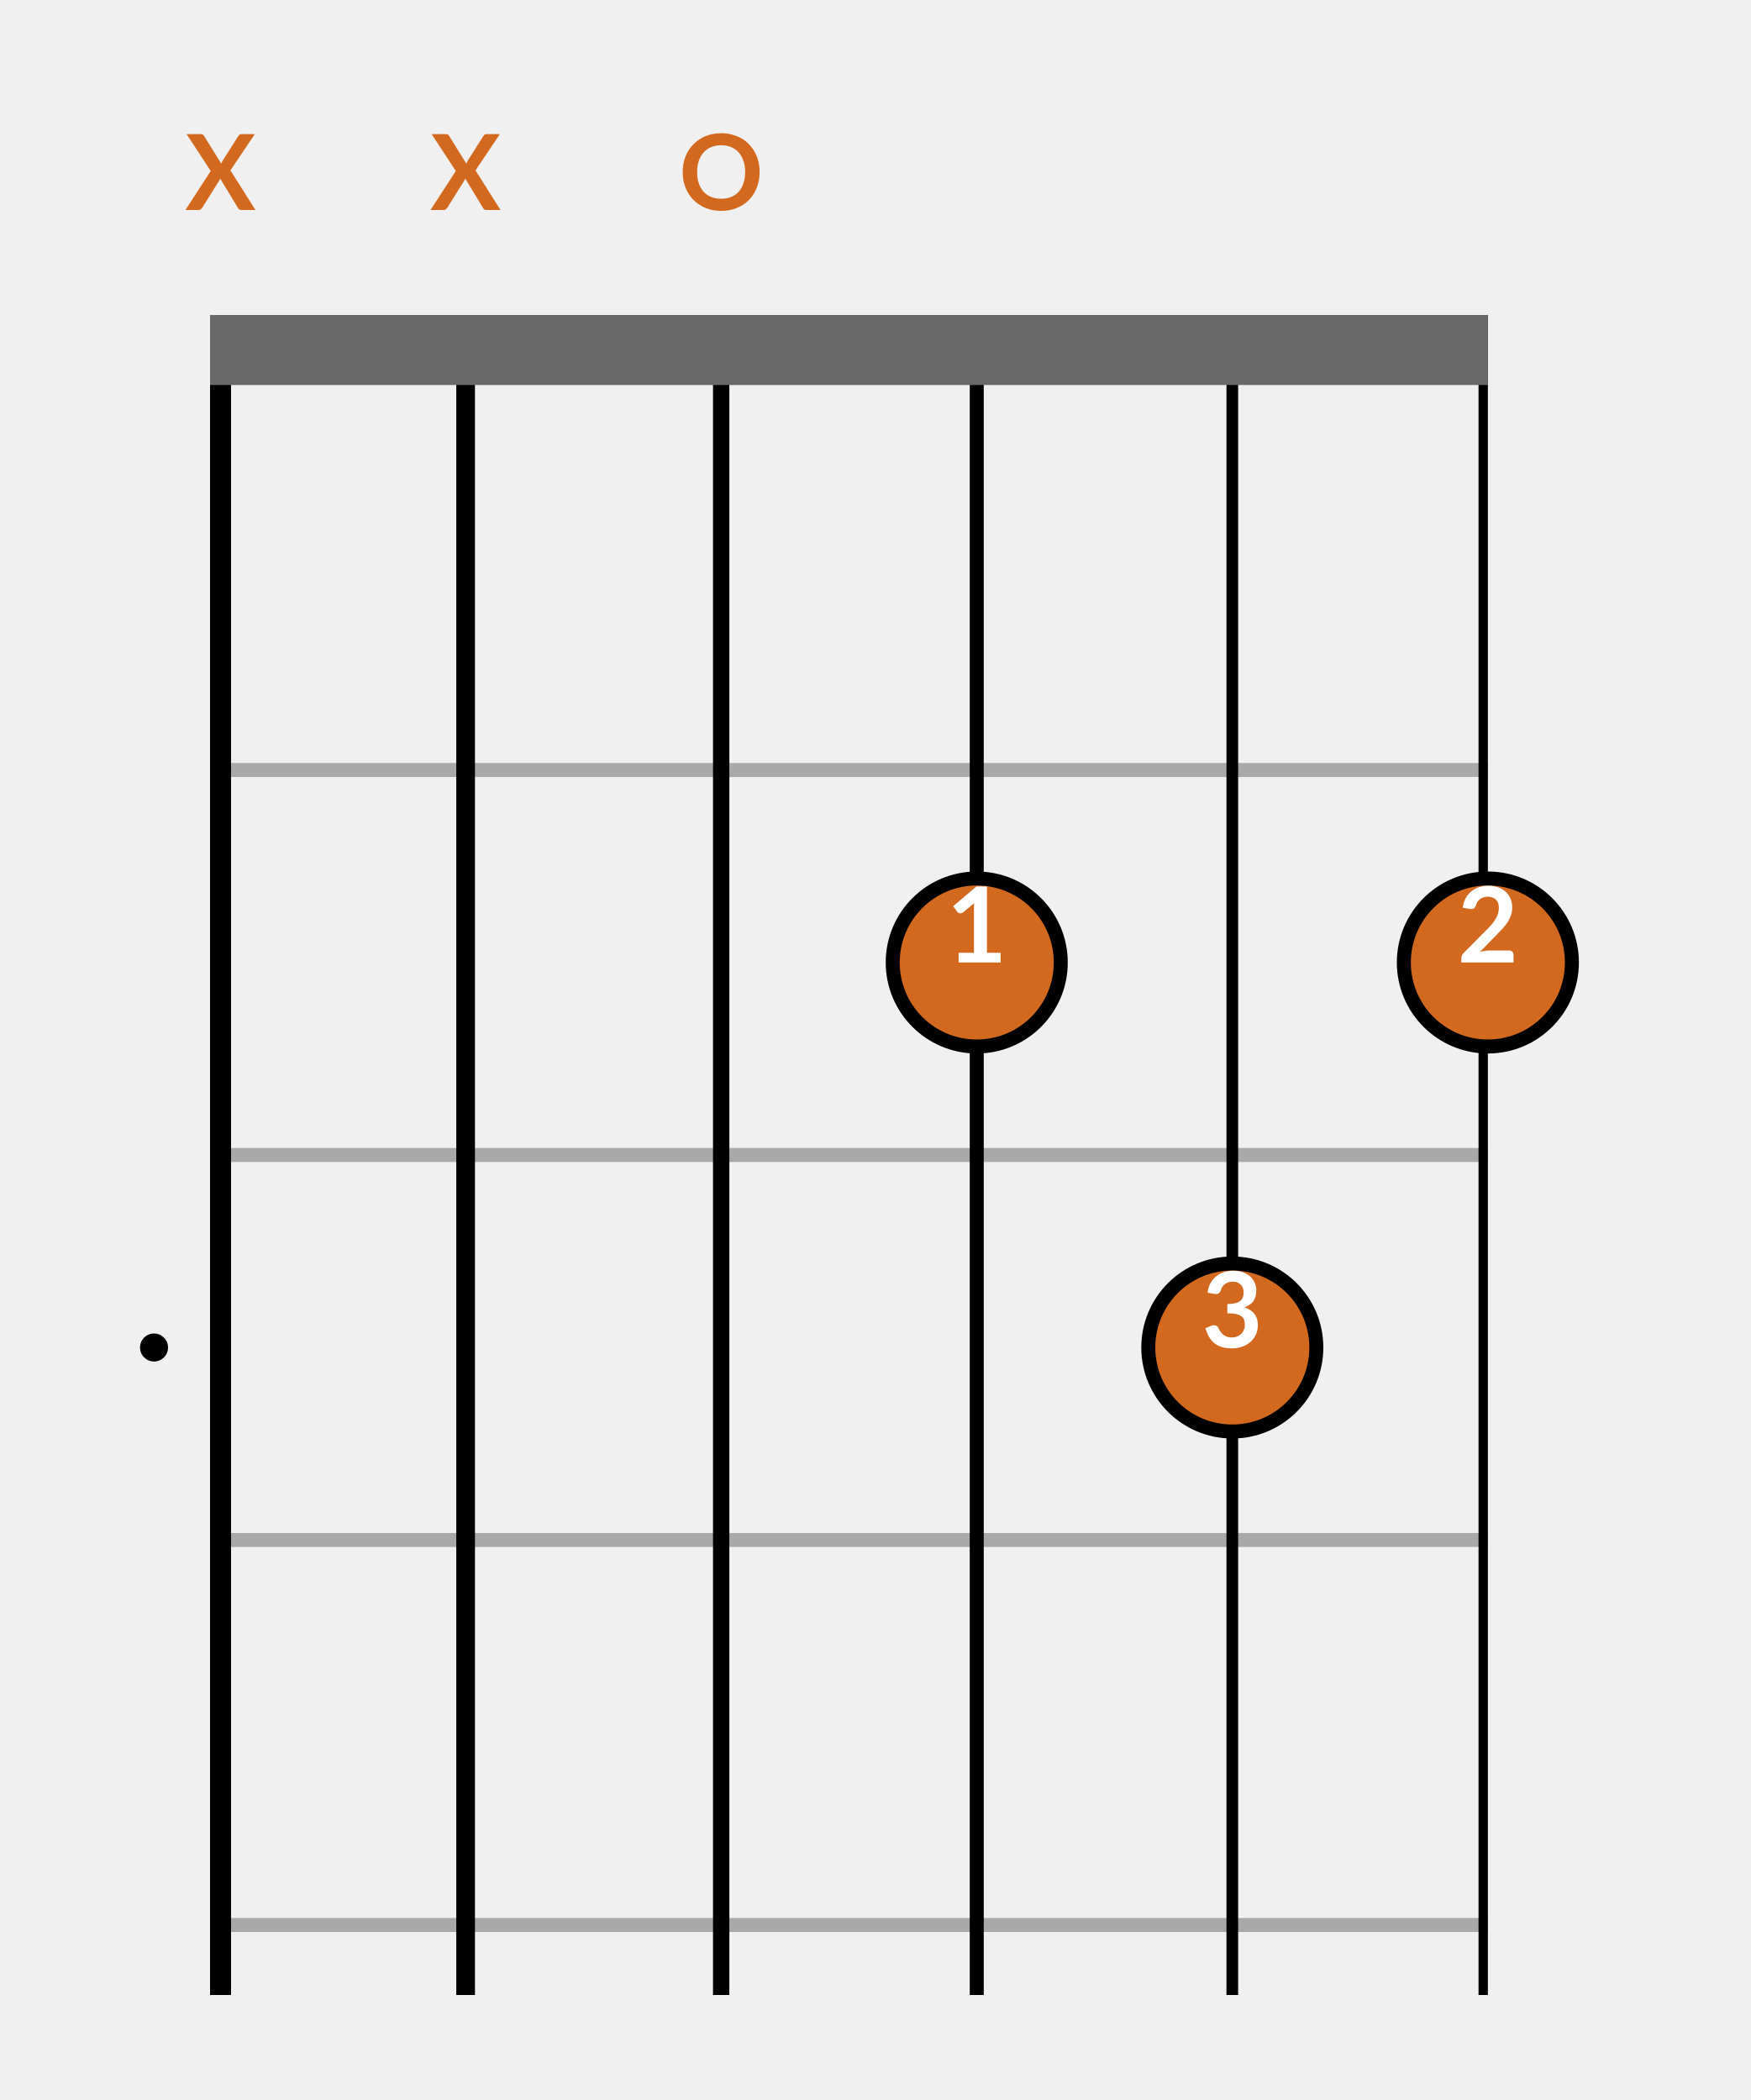
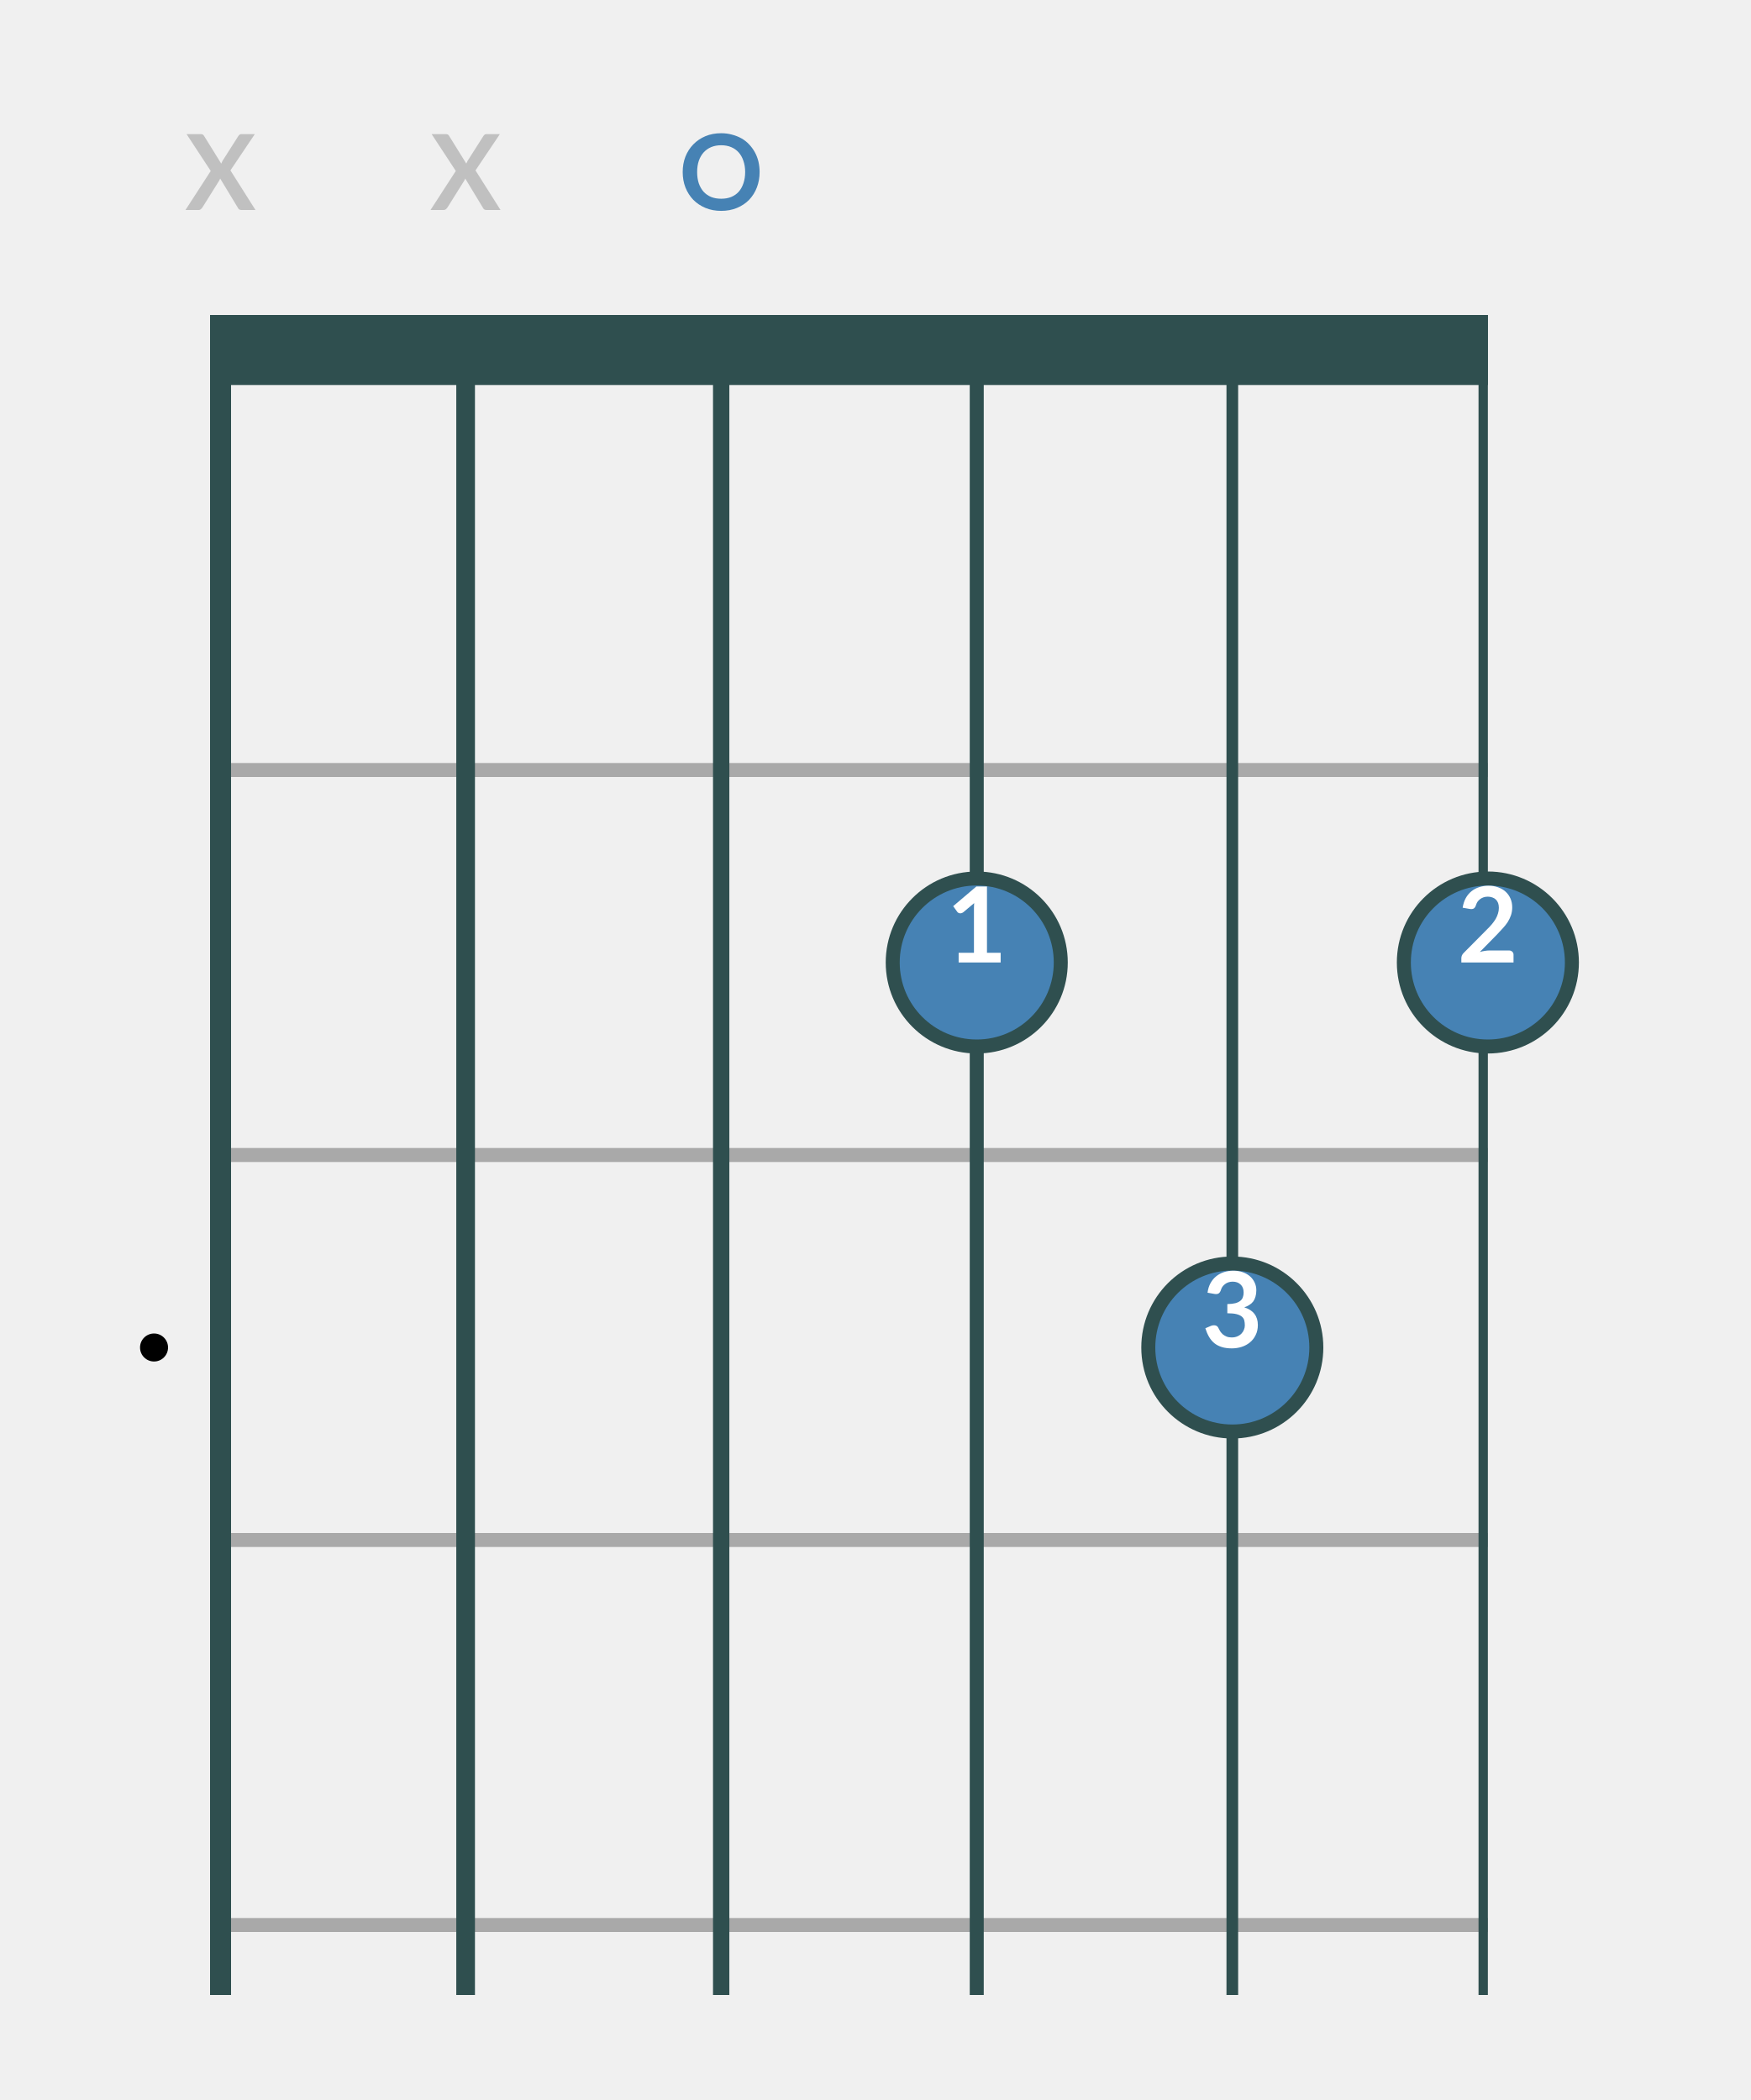
<svg xmlns="http://www.w3.org/2000/svg" baseProfile="full" height="300" version="1.1" width="250">
  <defs />
  <line stroke="darkgray" stroke-width="2" x1="30" x2="212.5" y1="110.0" y2="110.0" />
  <line stroke="darkgray" stroke-width="2" x1="30" x2="212.5" y1="165.0" y2="165.0" />
  <line stroke="darkgray" stroke-width="2" x1="30" x2="212.5" y1="220.0" y2="220.0" />
  <line stroke="darkgray" stroke-width="2" x1="30" x2="212.5" y1="275.0" y2="275.0" />
  <circle cx="22" cy="192.5" fill="black" r="2" />
-   <line stroke="black" stroke-width="3.0" x1="31.5" x2="31.5" y1="45.0" y2="285.0" />
-   <text alignment-baseline="middle" fill="chocolate" font-family="Lato" font-size="15" font-weight="bold" text-anchor="middle" x="31.5" y="30.0">X</text>
-   <line stroke="black" stroke-width="2.667" x1="66.5" x2="66.5" y1="45.0" y2="285.0" />
-   <text alignment-baseline="middle" fill="chocolate" font-family="Lato" font-size="15" font-weight="bold" text-anchor="middle" x="66.5" y="30.0">X</text>
-   <line stroke="black" stroke-width="2.333" x1="103.0" x2="103.0" y1="45.0" y2="285.0" />
-   <text alignment-baseline="middle" fill="chocolate" font-family="Lato" font-size="15" font-weight="bold" text-anchor="middle" x="103.0" y="30.0">O</text>
-   <line stroke="black" stroke-width="2.0" x1="139.5" x2="139.5" y1="45.0" y2="285.0" />
-   <line stroke="black" stroke-width="1.667" x1="176.0" x2="176.0" y1="45.0" y2="285.0" />
-   <line stroke="black" stroke-width="1.333" x1="211.833" x2="211.833" y1="45.0" y2="285.0" />
-   <line stroke="dimgray" stroke-width="10" x1="30" x2="212.5" y1="50.0" y2="50.0" />
-   <circle cx="139.5" cy="137.5" fill="chocolate" r="12" stroke="black" stroke-width="2" />
+   <line stroke="darkslategray" stroke-width="3.0" x1="31.5" x2="31.5" y1="45.0" y2="285.0" />
+   <text alignment-baseline="middle" fill="silver" font-family="Lato" font-size="15" font-weight="bold" text-anchor="middle" x="31.5" y="30.0">X</text>
+   <line stroke="darkslategray" stroke-width="2.667" x1="66.5" x2="66.5" y1="45.0" y2="285.0" />
+   <text alignment-baseline="middle" fill="silver" font-family="Lato" font-size="15" font-weight="bold" text-anchor="middle" x="66.5" y="30.0">X</text>
+   <line stroke="darkslategray" stroke-width="2.333" x1="103.0" x2="103.0" y1="45.0" y2="285.0" />
+   <text alignment-baseline="middle" fill="steelblue" font-family="Lato" font-size="15" font-weight="bold" text-anchor="middle" x="103.0" y="30.0">O</text>
+   <line stroke="darkslategray" stroke-width="2.0" x1="139.5" x2="139.5" y1="45.0" y2="285.0" />
+   <line stroke="darkslategray" stroke-width="1.667" x1="176.0" x2="176.0" y1="45.0" y2="285.0" />
+   <line stroke="darkslategray" stroke-width="1.333" x1="211.833" x2="211.833" y1="45.0" y2="285.0" />
+   <line stroke="darkslategray" stroke-width="10" x1="30" x2="212.5" y1="50.0" y2="50.0" />
+   <circle cx="139.5" cy="137.5" fill="steelblue" r="12" stroke="darkslategray" stroke-width="2" />
  <text alignment-baseline="central" fill="white" font-family="Lato" font-size="15" font-weight="bold" text-anchor="middle" x="139.5" y="137.5">1</text>
-   <circle cx="176.0" cy="192.5" fill="chocolate" r="12" stroke="black" stroke-width="2" />
+   <circle cx="176.0" cy="192.5" fill="steelblue" r="12" stroke="darkslategray" stroke-width="2" />
  <text alignment-baseline="central" fill="white" font-family="Lato" font-size="15" font-weight="bold" text-anchor="middle" x="176.0" y="192.5">3</text>
-   <circle cx="212.5" cy="137.5" fill="chocolate" r="12" stroke="black" stroke-width="2" />
+   <circle cx="212.5" cy="137.5" fill="steelblue" r="12" stroke="darkslategray" stroke-width="2" />
  <text alignment-baseline="central" fill="white" font-family="Lato" font-size="15" font-weight="bold" text-anchor="middle" x="212.5" y="137.5">2</text>
</svg>
